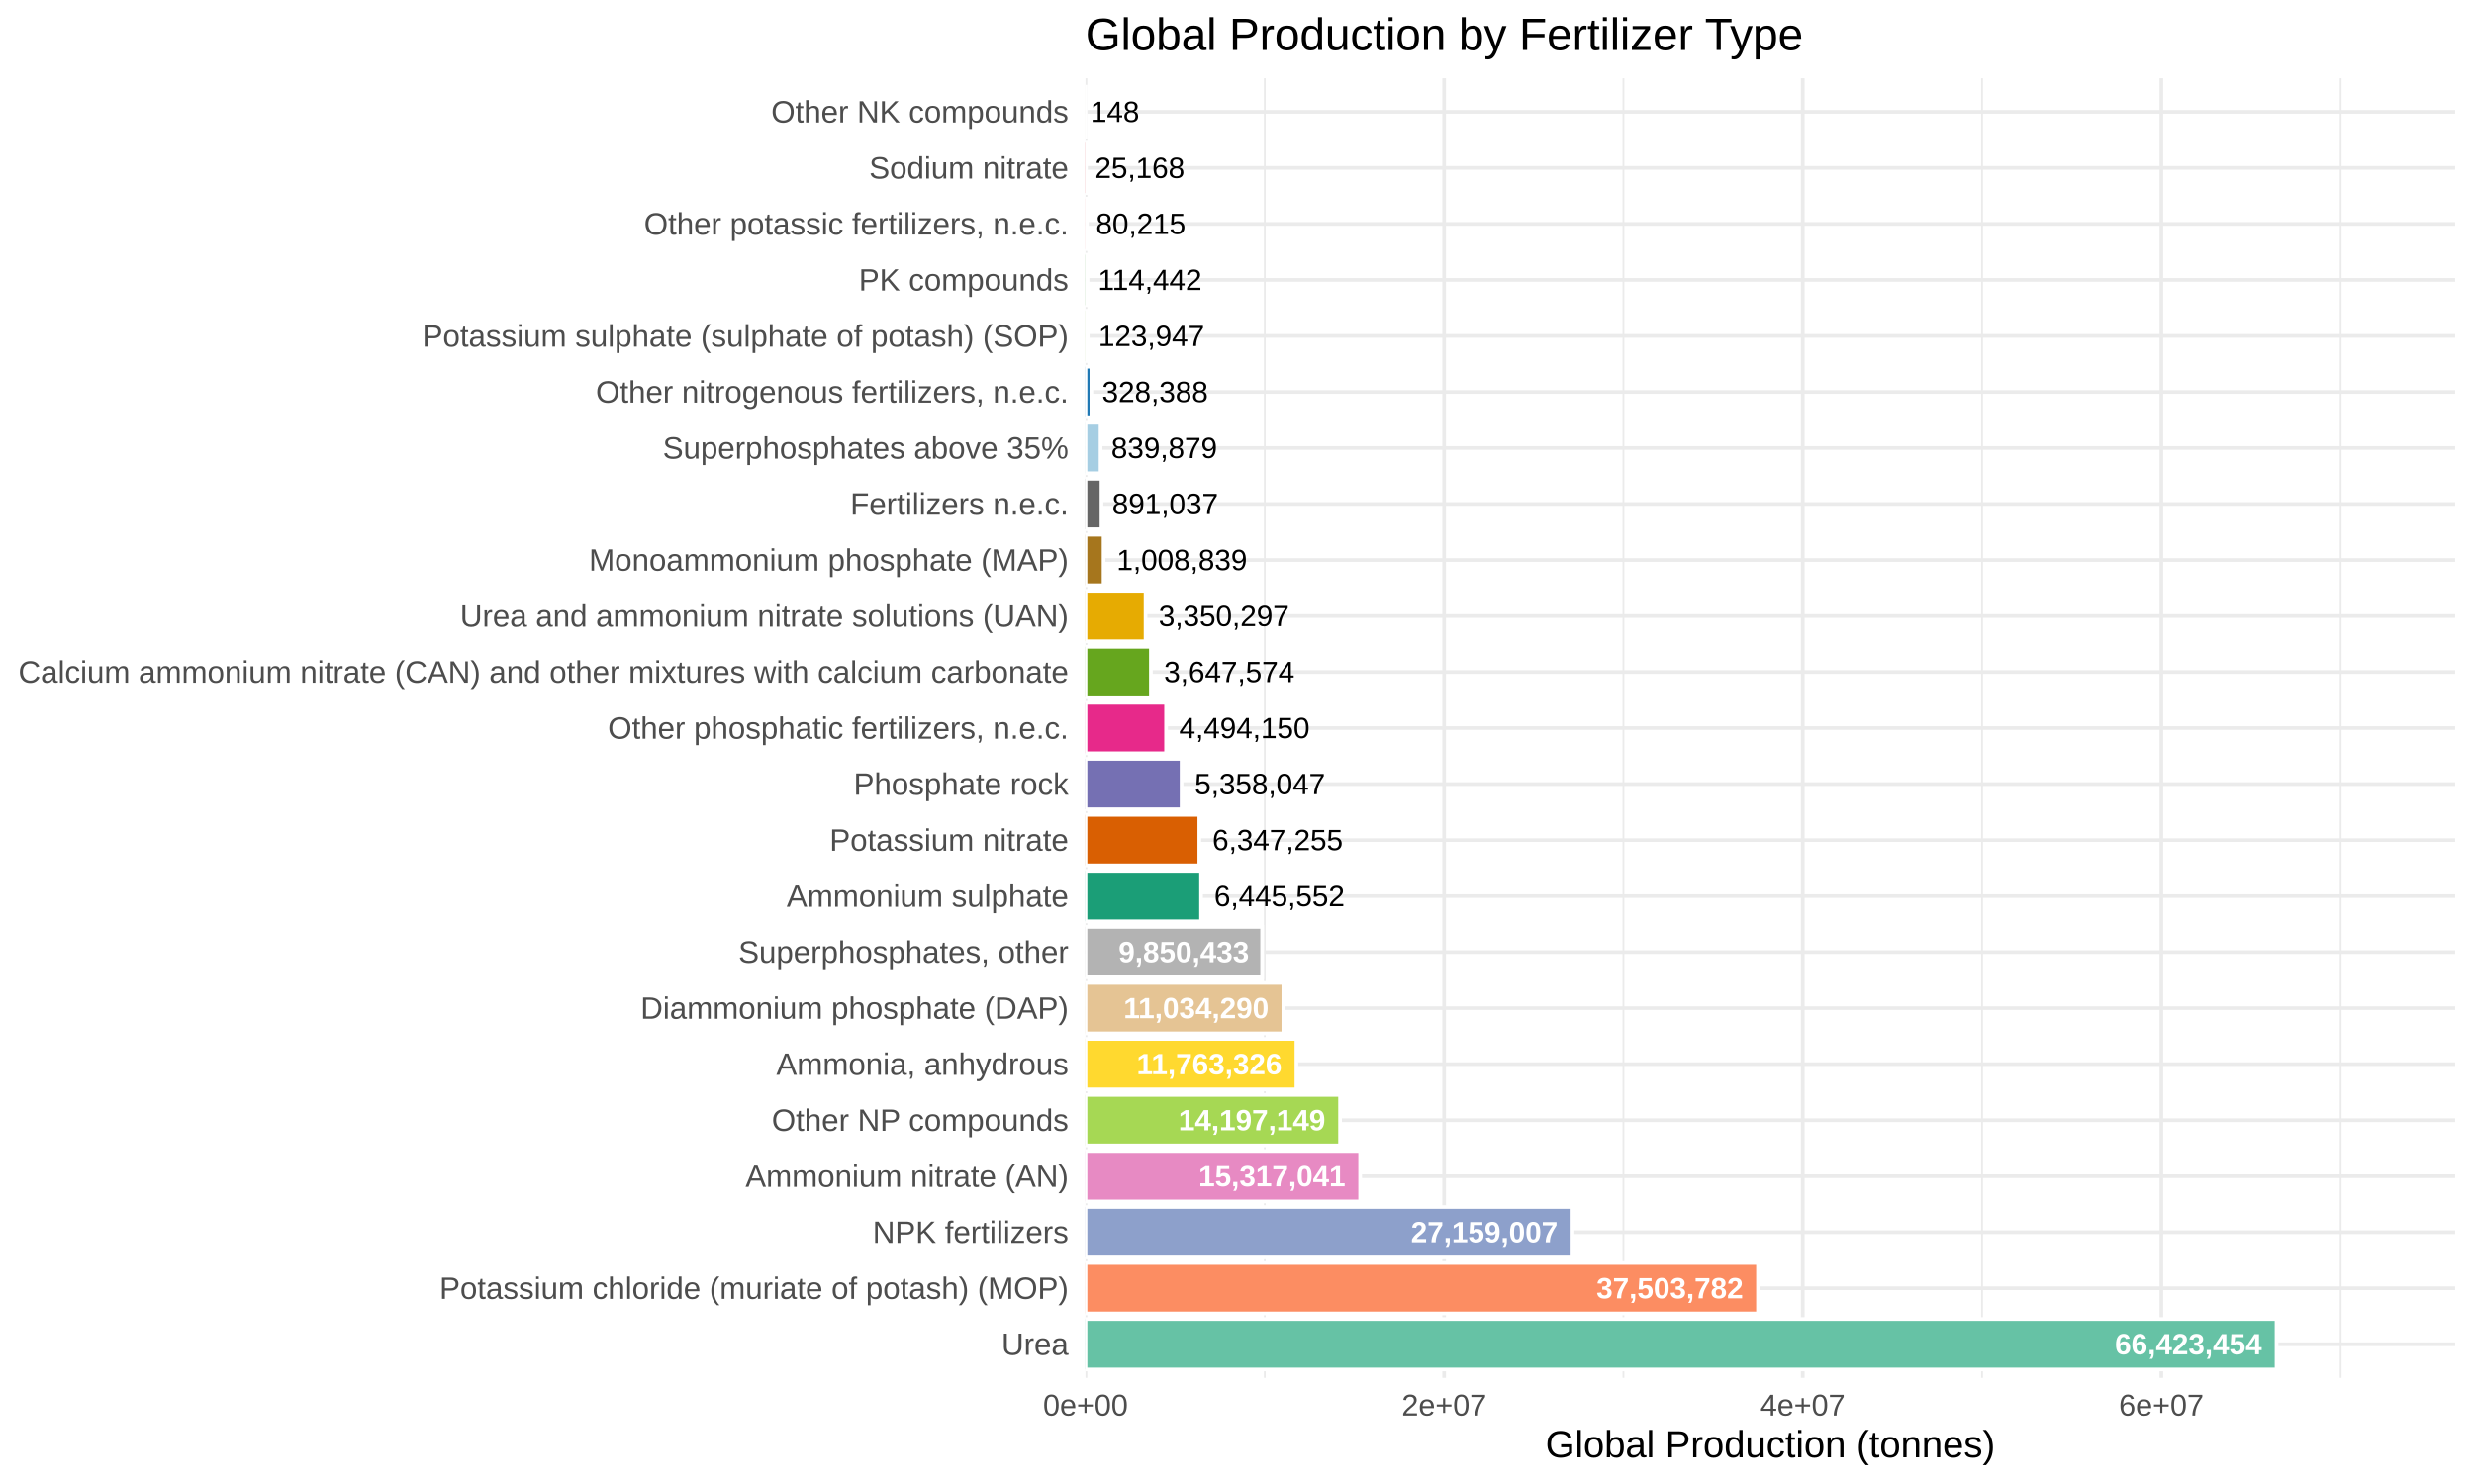
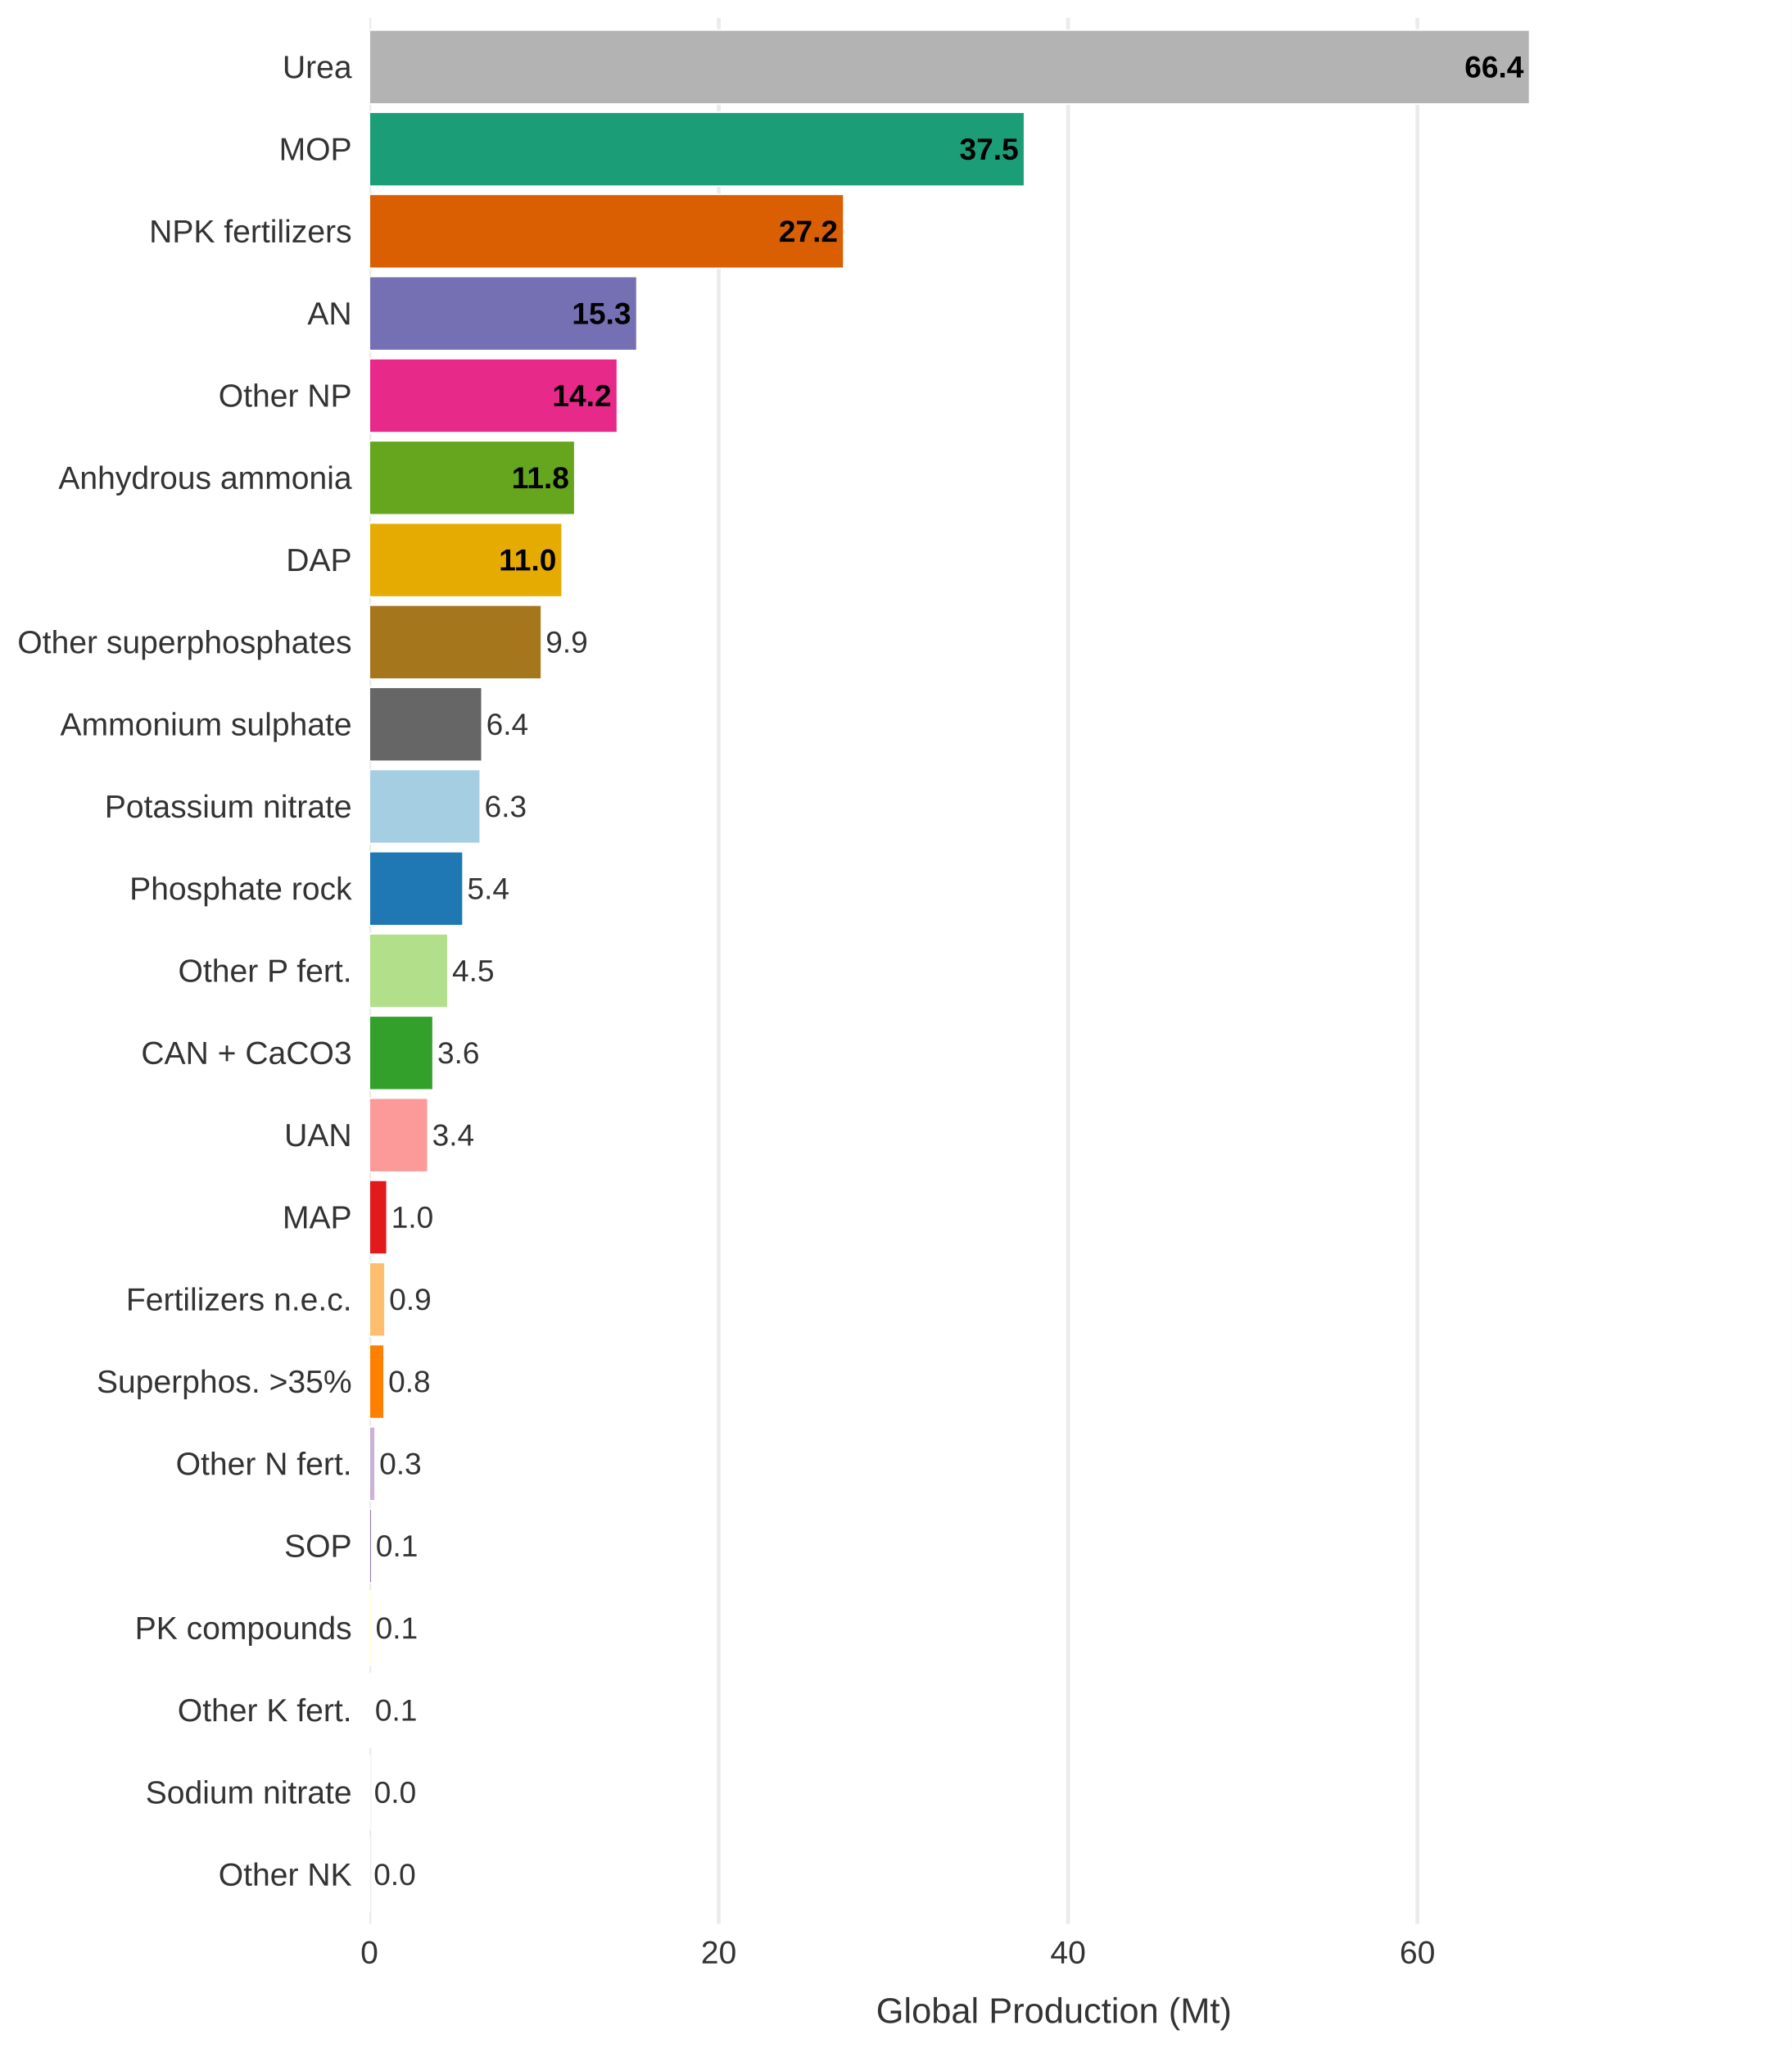
- <svg xmlns="http://www.w3.org/2000/svg" width="720.00pt" height="432.00pt" viewBox="0 0 720.00 432.00">
+ <svg xmlns="http://www.w3.org/2000/svg" width="504.00pt" height="576.00pt" viewBox="0 0 504.00 576.00">
  <g class="svglite">
    <defs>
      <style type="text/css">
    .svglite line, .svglite polyline, .svglite polygon, .svglite path, .svglite rect, .svglite circle {
      fill: none;
      stroke: #000000;
      stroke-linecap: round;
      stroke-linejoin: round;
      stroke-miterlimit: 10.00;
    }
    .svglite text {
      white-space: pre;
    }
    .svglite g.glyphgroup path {
      fill: inherit;
      stroke: none;
    }
  </style>
    </defs>
    <rect width="100%" height="100%" style="stroke: none; fill: #FFFFFF;" />
    <defs>
-       <clipPath id="cpMC4wMHw3MjAuMDB8MC4wMHw0MzIuMDA=">
-         <rect x="0.00" y="0.00" width="720.00" height="432.00" />
+       <clipPath id="cpMC4wMHw1MDQuMDB8MC4wMHw1NzYuMDA=">
+         <rect x="0.00" y="0.00" width="504.00" height="576.00" />
      </clipPath>
    </defs>
-     <g clip-path="url(#cpMC4wMHw3MjAuMDB8MC4wMHw0MzIuMDA=)">
-       <rect x="0.00" y="0.00" width="720.00" height="432.00" style="stroke-width: 1.07; stroke: none; fill: #FFFFFF;" />
+     <g clip-path="url(#cpMC4wMHw1MDQuMDB8MC4wMHw1NzYuMDA=)">
+       <rect x="0.00" y="0.00" width="504.00" height="576.00" style="stroke-width: 1.07; stroke: none; fill: #FFFFFF;" />
    </g>
    <defs>
-       <clipPath id="cpMzE1LjkxfDcxNC41MnwyMi43OHw0MDEuMTA=">
-         <rect x="315.91" y="22.78" width="398.61" height="378.32" />
+       <clipPath id="cpMTAzLjkxfDQ4OS4wNnw0Ljk4fDU0MS4wOQ==">
+         <rect x="103.91" y="4.98" width="385.14" height="536.11" />
      </clipPath>
    </defs>
-     <g clip-path="url(#cpMzE1LjkxfDcxNC41MnwyMi43OHw0MDEuMTA=)">
-       <polyline points="368.09,401.10 368.09,22.78 " style="stroke-width: 0.53; stroke: #EBEBEB; stroke-linecap: butt;" />
-       <polyline points="472.46,401.10 472.46,22.78 " style="stroke-width: 0.53; stroke: #EBEBEB; stroke-linecap: butt;" />
-       <polyline points="576.83,401.10 576.83,22.78 " style="stroke-width: 0.53; stroke: #EBEBEB; stroke-linecap: butt;" />
-       <polyline points="681.19,401.10 681.19,22.78 " style="stroke-width: 0.53; stroke: #EBEBEB; stroke-linecap: butt;" />
-       <polyline points="315.91,391.32 714.52,391.32 " style="stroke-width: 1.07; stroke: #EBEBEB; stroke-linecap: butt;" />
-       <polyline points="315.91,375.01 714.52,375.01 " style="stroke-width: 1.07; stroke: #EBEBEB; stroke-linecap: butt;" />
-       <polyline points="315.91,358.70 714.52,358.70 " style="stroke-width: 1.07; stroke: #EBEBEB; stroke-linecap: butt;" />
-       <polyline points="315.91,342.40 714.52,342.40 " style="stroke-width: 1.07; stroke: #EBEBEB; stroke-linecap: butt;" />
-       <polyline points="315.91,326.09 714.52,326.09 " style="stroke-width: 1.07; stroke: #EBEBEB; stroke-linecap: butt;" />
-       <polyline points="315.91,309.78 714.52,309.78 " style="stroke-width: 1.07; stroke: #EBEBEB; stroke-linecap: butt;" />
-       <polyline points="315.91,293.48 714.52,293.48 " style="stroke-width: 1.07; stroke: #EBEBEB; stroke-linecap: butt;" />
-       <polyline points="315.91,277.17 714.52,277.17 " style="stroke-width: 1.07; stroke: #EBEBEB; stroke-linecap: butt;" />
-       <polyline points="315.91,260.86 714.52,260.86 " style="stroke-width: 1.07; stroke: #EBEBEB; stroke-linecap: butt;" />
-       <polyline points="315.91,244.56 714.52,244.56 " style="stroke-width: 1.07; stroke: #EBEBEB; stroke-linecap: butt;" />
-       <polyline points="315.91,228.25 714.52,228.25 " style="stroke-width: 1.07; stroke: #EBEBEB; stroke-linecap: butt;" />
-       <polyline points="315.91,211.94 714.52,211.94 " style="stroke-width: 1.07; stroke: #EBEBEB; stroke-linecap: butt;" />
-       <polyline points="315.91,195.63 714.52,195.63 " style="stroke-width: 1.07; stroke: #EBEBEB; stroke-linecap: butt;" />
-       <polyline points="315.91,179.33 714.52,179.33 " style="stroke-width: 1.07; stroke: #EBEBEB; stroke-linecap: butt;" />
-       <polyline points="315.91,163.02 714.52,163.02 " style="stroke-width: 1.07; stroke: #EBEBEB; stroke-linecap: butt;" />
-       <polyline points="315.91,146.71 714.52,146.71 " style="stroke-width: 1.07; stroke: #EBEBEB; stroke-linecap: butt;" />
-       <polyline points="315.91,130.41 714.52,130.41 " style="stroke-width: 1.07; stroke: #EBEBEB; stroke-linecap: butt;" />
-       <polyline points="315.91,114.10 714.52,114.10 " style="stroke-width: 1.07; stroke: #EBEBEB; stroke-linecap: butt;" />
-       <polyline points="315.91,97.79 714.52,97.79 " style="stroke-width: 1.07; stroke: #EBEBEB; stroke-linecap: butt;" />
-       <polyline points="315.91,81.49 714.52,81.49 " style="stroke-width: 1.07; stroke: #EBEBEB; stroke-linecap: butt;" />
-       <polyline points="315.91,65.18 714.52,65.18 " style="stroke-width: 1.07; stroke: #EBEBEB; stroke-linecap: butt;" />
-       <polyline points="315.91,48.87 714.52,48.87 " style="stroke-width: 1.07; stroke: #EBEBEB; stroke-linecap: butt;" />
-       <polyline points="315.91,32.57 714.52,32.57 " style="stroke-width: 1.07; stroke: #EBEBEB; stroke-linecap: butt;" />
-       <polyline points="315.91,401.10 315.91,22.78 " style="stroke-width: 1.07; stroke: #EBEBEB; stroke-linecap: butt;" />
-       <polyline points="420.28,401.10 420.28,22.78 " style="stroke-width: 1.07; stroke: #EBEBEB; stroke-linecap: butt;" />
-       <polyline points="524.64,401.10 524.64,22.78 " style="stroke-width: 1.07; stroke: #EBEBEB; stroke-linecap: butt;" />
-       <polyline points="629.01,401.10 629.01,22.78 " style="stroke-width: 1.07; stroke: #EBEBEB; stroke-linecap: butt;" />
-       <rect x="315.91" y="383.98" width="346.62" height="14.68" style="stroke-width: 1.07; stroke: #FFFFFF; stroke-linecap: butt; stroke-linejoin: miter; fill: #66C2A5;" />
-       <rect x="315.91" y="367.67" width="195.71" height="14.68" style="stroke-width: 1.07; stroke: #FFFFFF; stroke-linecap: butt; stroke-linejoin: miter; fill: #FC8D62;" />
-       <rect x="315.91" y="351.37" width="141.72" height="14.68" style="stroke-width: 1.07; stroke: #FFFFFF; stroke-linecap: butt; stroke-linejoin: miter; fill: #8DA0CB;" />
-       <rect x="315.91" y="335.06" width="79.93" height="14.68" style="stroke-width: 1.07; stroke: #FFFFFF; stroke-linecap: butt; stroke-linejoin: miter; fill: #E78AC3;" />
-       <rect x="315.91" y="318.75" width="74.08" height="14.68" style="stroke-width: 1.07; stroke: #FFFFFF; stroke-linecap: butt; stroke-linejoin: miter; fill: #A6D854;" />
-       <rect x="315.91" y="302.44" width="61.38" height="14.68" style="stroke-width: 1.07; stroke: #FFFFFF; stroke-linecap: butt; stroke-linejoin: miter; fill: #FFD92F;" />
-       <rect x="315.91" y="286.14" width="57.58" height="14.68" style="stroke-width: 1.07; stroke: #FFFFFF; stroke-linecap: butt; stroke-linejoin: miter; fill: #E5C494;" />
-       <rect x="315.91" y="269.83" width="51.40" height="14.68" style="stroke-width: 1.07; stroke: #FFFFFF; stroke-linecap: butt; stroke-linejoin: miter; fill: #B3B3B3;" />
-       <rect x="315.91" y="253.52" width="33.63" height="14.68" style="stroke-width: 1.07; stroke: #FFFFFF; stroke-linecap: butt; stroke-linejoin: miter; fill: #1B9E77;" />
-       <rect x="315.91" y="237.22" width="33.12" height="14.68" style="stroke-width: 1.07; stroke: #FFFFFF; stroke-linecap: butt; stroke-linejoin: miter; fill: #D95F02;" />
-       <rect x="315.91" y="220.91" width="27.96" height="14.68" style="stroke-width: 1.07; stroke: #FFFFFF; stroke-linecap: butt; stroke-linejoin: miter; fill: #7570B3;" />
-       <rect x="315.91" y="204.60" width="23.45" height="14.68" style="stroke-width: 1.07; stroke: #FFFFFF; stroke-linecap: butt; stroke-linejoin: miter; fill: #E7298A;" />
-       <rect x="315.91" y="188.30" width="19.03" height="14.68" style="stroke-width: 1.07; stroke: #FFFFFF; stroke-linecap: butt; stroke-linejoin: miter; fill: #66A61E;" />
-       <rect x="315.91" y="171.99" width="17.48" height="14.68" style="stroke-width: 1.07; stroke: #FFFFFF; stroke-linecap: butt; stroke-linejoin: miter; fill: #E6AB02;" />
-       <rect x="315.91" y="155.68" width="5.26" height="14.68" style="stroke-width: 1.07; stroke: #FFFFFF; stroke-linecap: butt; stroke-linejoin: miter; fill: #A6761D;" />
-       <rect x="315.91" y="139.38" width="4.65" height="14.68" style="stroke-width: 1.07; stroke: #FFFFFF; stroke-linecap: butt; stroke-linejoin: miter; fill: #666666;" />
-       <rect x="315.91" y="123.07" width="4.38" height="14.68" style="stroke-width: 1.07; stroke: #FFFFFF; stroke-linecap: butt; stroke-linejoin: miter; fill: #A6CEE3;" />
-       <rect x="315.91" y="106.76" width="1.71" height="14.68" style="stroke-width: 1.07; stroke: #FFFFFF; stroke-linecap: butt; stroke-linejoin: miter; fill: #1F78B4;" />
-       <rect x="315.91" y="90.45" width="0.65" height="14.68" style="stroke-width: 1.07; stroke: #FFFFFF; stroke-linecap: butt; stroke-linejoin: miter; fill: #B2DF8A;" />
-       <rect x="315.91" y="74.15" width="0.60" height="14.68" style="stroke-width: 1.07; stroke: #FFFFFF; stroke-linecap: butt; stroke-linejoin: miter; fill: #33A02C;" />
-       <rect x="315.91" y="57.84" width="0.42" height="14.68" style="stroke-width: 1.07; stroke: #FFFFFF; stroke-linecap: butt; stroke-linejoin: miter; fill: #FB9A99;" />
-       <rect x="315.91" y="41.53" width="0.13" height="14.68" style="stroke-width: 1.07; stroke: #FFFFFF; stroke-linecap: butt; stroke-linejoin: miter; fill: #E31A1C;" />
-       <rect x="315.91" y="25.23" width="0.001" height="14.68" style="stroke-width: 1.07; stroke: #FFFFFF; stroke-linecap: butt; stroke-linejoin: miter; fill: #FDBF6F;" />
-       <text x="658.25" y="394.25" text-anchor="end" style="font-size: 8.54px; font-weight: bold;fill: #FFFFFF; font-family: &quot;Arimo&quot;;" textLength="42.75px" lengthAdjust="spacingAndGlyphs">66,423,454</text>
-       <text x="507.34" y="377.95" text-anchor="end" style="font-size: 8.54px; font-weight: bold;fill: #FFFFFF; font-family: &quot;Arimo&quot;;" textLength="42.75px" lengthAdjust="spacingAndGlyphs">37,503,782</text>
-       <text x="453.36" y="361.64" text-anchor="end" style="font-size: 8.54px; font-weight: bold;fill: #FFFFFF; font-family: &quot;Arimo&quot;;" textLength="42.75px" lengthAdjust="spacingAndGlyphs">27,159,007</text>
-       <text x="391.56" y="345.33" text-anchor="end" style="font-size: 8.54px; font-weight: bold;fill: #FFFFFF; font-family: &quot;Arimo&quot;;" textLength="42.75px" lengthAdjust="spacingAndGlyphs">15,317,041</text>
-       <text x="385.72" y="329.03" text-anchor="end" style="font-size: 8.54px; font-weight: bold;fill: #FFFFFF; font-family: &quot;Arimo&quot;;" textLength="42.75px" lengthAdjust="spacingAndGlyphs">14,197,149</text>
-       <text x="373.07" y="312.72" text-anchor="end" style="font-size: 8.54px; font-weight: bold;fill: #FFFFFF; font-family: &quot;Arimo&quot;;" textLength="42.28px" lengthAdjust="spacingAndGlyphs">11,763,326</text>
-       <text x="369.26" y="296.41" text-anchor="end" style="font-size: 8.54px; font-weight: bold;fill: #FFFFFF; font-family: &quot;Arimo&quot;;" textLength="42.28px" lengthAdjust="spacingAndGlyphs">11,034,290</text>
-       <text x="363.51" y="280.11" text-anchor="end" style="font-size: 8.54px; font-weight: bold;fill: #FFFFFF; font-family: &quot;Arimo&quot;;" textLength="38.00px" lengthAdjust="spacingAndGlyphs">9,850,433</text>
-       <text x="353.35" y="263.80" style="font-size: 8.54px; font-family: &quot;Arimo&quot;;" textLength="38.00px" lengthAdjust="spacingAndGlyphs">6,445,552</text>
-       <text x="352.83" y="247.49" style="font-size: 8.54px; font-family: &quot;Arimo&quot;;" textLength="38.00px" lengthAdjust="spacingAndGlyphs">6,347,255</text>
-       <text x="347.67" y="231.19" style="font-size: 8.54px; font-family: &quot;Arimo&quot;;" textLength="38.00px" lengthAdjust="spacingAndGlyphs">5,358,047</text>
-       <text x="343.16" y="214.88" style="font-size: 8.54px; font-family: &quot;Arimo&quot;;" textLength="38.00px" lengthAdjust="spacingAndGlyphs">4,494,150</text>
-       <text x="338.75" y="198.57" style="font-size: 8.54px; font-family: &quot;Arimo&quot;;" textLength="38.00px" lengthAdjust="spacingAndGlyphs">3,647,574</text>
-       <text x="337.19" y="182.27" style="font-size: 8.54px; font-family: &quot;Arimo&quot;;" textLength="38.00px" lengthAdjust="spacingAndGlyphs">3,350,297</text>
-       <text x="324.98" y="165.96" style="font-size: 8.54px; font-family: &quot;Arimo&quot;;" textLength="38.00px" lengthAdjust="spacingAndGlyphs">1,008,839</text>
-       <text x="323.65" y="149.65" style="font-size: 8.54px; font-family: &quot;Arimo&quot;;" textLength="30.88px" lengthAdjust="spacingAndGlyphs">891,037</text>
-       <text x="323.38" y="133.34" style="font-size: 8.54px; font-family: &quot;Arimo&quot;;" textLength="30.88px" lengthAdjust="spacingAndGlyphs">839,879</text>
-       <text x="320.71" y="117.04" style="font-size: 8.54px; font-family: &quot;Arimo&quot;;" textLength="30.88px" lengthAdjust="spacingAndGlyphs">328,388</text>
-       <text x="319.65" y="100.73" style="font-size: 8.54px; font-family: &quot;Arimo&quot;;" textLength="30.88px" lengthAdjust="spacingAndGlyphs">123,947</text>
-       <text x="319.53" y="84.42" style="font-size: 8.54px; font-family: &quot;Arimo&quot;;" textLength="30.23px" lengthAdjust="spacingAndGlyphs">114,442</text>
-       <text x="318.94" y="68.12" style="font-size: 8.54px; font-family: &quot;Arimo&quot;;" textLength="26.12px" lengthAdjust="spacingAndGlyphs">80,215</text>
-       <text x="318.65" y="51.81" style="font-size: 8.54px; font-family: &quot;Arimo&quot;;" textLength="26.12px" lengthAdjust="spacingAndGlyphs">25,168</text>
-       <text x="317.34" y="35.50" style="font-size: 8.54px; font-family: &quot;Arimo&quot;;" textLength="14.25px" lengthAdjust="spacingAndGlyphs">148</text>
+     <g clip-path="url(#cpMTAzLjkxfDQ4OS4wNnw0Ljk4fDU0MS4wOQ==)">
+       <polyline points="103.91,541.09 103.91,4.98 " style="stroke-width: 1.07; stroke: #EBEBEB; stroke-linecap: butt;" />
+       <polyline points="202.19,541.09 202.19,4.98 " style="stroke-width: 1.07; stroke: #EBEBEB; stroke-linecap: butt;" />
+       <polyline points="300.47,541.09 300.47,4.98 " style="stroke-width: 1.07; stroke: #EBEBEB; stroke-linecap: butt;" />
+       <polyline points="398.74,541.09 398.74,4.98 " style="stroke-width: 1.07; stroke: #EBEBEB; stroke-linecap: butt;" />
+       <rect x="103.91" y="8.45" width="326.39" height="20.80" style="stroke-width: 0.43; stroke: #FFFFFF; stroke-linecap: butt; stroke-linejoin: miter; fill: #B3B3B3;" />
+       <rect x="103.91" y="31.56" width="184.29" height="20.80" style="stroke-width: 0.43; stroke: #FFFFFF; stroke-linecap: butt; stroke-linejoin: miter; fill: #1B9E77;" />
+       <rect x="103.91" y="54.66" width="133.45" height="20.80" style="stroke-width: 0.43; stroke: #FFFFFF; stroke-linecap: butt; stroke-linejoin: miter; fill: #D95F02;" />
+       <rect x="103.91" y="77.77" width="75.27" height="20.80" style="stroke-width: 0.43; stroke: #FFFFFF; stroke-linecap: butt; stroke-linejoin: miter; fill: #7570B3;" />
+       <rect x="103.91" y="100.88" width="69.76" height="20.80" style="stroke-width: 0.43; stroke: #FFFFFF; stroke-linecap: butt; stroke-linejoin: miter; fill: #E7298A;" />
+       <rect x="103.91" y="123.99" width="57.80" height="20.80" style="stroke-width: 0.43; stroke: #FFFFFF; stroke-linecap: butt; stroke-linejoin: miter; fill: #66A61E;" />
+       <rect x="103.91" y="147.10" width="54.22" height="20.80" style="stroke-width: 0.43; stroke: #FFFFFF; stroke-linecap: butt; stroke-linejoin: miter; fill: #E6AB02;" />
+       <rect x="103.91" y="170.20" width="48.40" height="20.80" style="stroke-width: 0.43; stroke: #FFFFFF; stroke-linecap: butt; stroke-linejoin: miter; fill: #A6761D;" />
+       <rect x="103.91" y="193.31" width="31.67" height="20.80" style="stroke-width: 0.43; stroke: #FFFFFF; stroke-linecap: butt; stroke-linejoin: miter; fill: #666666;" />
+       <rect x="103.91" y="216.42" width="31.19" height="20.80" style="stroke-width: 0.43; stroke: #FFFFFF; stroke-linecap: butt; stroke-linejoin: miter; fill: #A6CEE3;" />
+       <rect x="103.91" y="239.53" width="26.33" height="20.80" style="stroke-width: 0.43; stroke: #FFFFFF; stroke-linecap: butt; stroke-linejoin: miter; fill: #1F78B4;" />
+       <rect x="103.91" y="262.64" width="22.08" height="20.80" style="stroke-width: 0.43; stroke: #FFFFFF; stroke-linecap: butt; stroke-linejoin: miter; fill: #B2DF8A;" />
+       <rect x="103.91" y="285.74" width="17.92" height="20.80" style="stroke-width: 0.43; stroke: #FFFFFF; stroke-linecap: butt; stroke-linejoin: miter; fill: #33A02C;" />
+       <rect x="103.91" y="308.85" width="16.46" height="20.80" style="stroke-width: 0.43; stroke: #FFFFFF; stroke-linecap: butt; stroke-linejoin: miter; fill: #FB9A99;" />
+       <rect x="103.91" y="331.96" width="4.96" height="20.80" style="stroke-width: 0.43; stroke: #FFFFFF; stroke-linecap: butt; stroke-linejoin: miter; fill: #E31A1C;" />
+       <rect x="103.91" y="355.07" width="4.38" height="20.80" style="stroke-width: 0.43; stroke: #FFFFFF; stroke-linecap: butt; stroke-linejoin: miter; fill: #FDBF6F;" />
+       <rect x="103.91" y="378.18" width="4.13" height="20.80" style="stroke-width: 0.43; stroke: #FFFFFF; stroke-linecap: butt; stroke-linejoin: miter; fill: #FF7F00;" />
+       <rect x="103.91" y="401.29" width="1.61" height="20.80" style="stroke-width: 0.43; stroke: #FFFFFF; stroke-linecap: butt; stroke-linejoin: miter; fill: #CAB2D6;" />
+       <rect x="103.91" y="424.39" width="0.61" height="20.80" style="stroke-width: 0.43; stroke: #FFFFFF; stroke-linecap: butt; stroke-linejoin: miter; fill: #6A3D9A;" />
+       <rect x="103.91" y="447.50" width="0.56" height="20.80" style="stroke-width: 0.43; stroke: #FFFFFF; stroke-linecap: butt; stroke-linejoin: miter; fill: #FFFF99;" />
+       <rect x="103.91" y="470.61" width="0.39" height="20.80" style="stroke-width: 0.43; stroke: #FFFFFF; stroke-linecap: butt; stroke-linejoin: miter; fill: #B15928;" />
+       <rect x="103.91" y="493.72" width="0.12" height="20.80" style="stroke-width: 0.43; stroke: #FFFFFF; stroke-linecap: butt; stroke-linejoin: miter; fill: #E41A1C;" />
+       <rect x="103.91" y="516.83" width="0.001" height="20.80" style="stroke-width: 0.43; stroke: #FFFFFF; stroke-linecap: butt; stroke-linejoin: miter; fill: #999999;" />
+       <text x="428.64" y="21.78" text-anchor="end" style="font-size: 8.54px; font-weight: bold; font-family: &quot;Arimo&quot;;" textLength="16.62px" lengthAdjust="spacingAndGlyphs">66.4</text>
+       <text x="286.54" y="44.89" text-anchor="end" style="font-size: 8.54px; font-weight: bold; font-family: &quot;Arimo&quot;;" textLength="16.62px" lengthAdjust="spacingAndGlyphs">37.5</text>
+       <text x="235.70" y="68.00" text-anchor="end" style="font-size: 8.54px; font-weight: bold; font-family: &quot;Arimo&quot;;" textLength="16.62px" lengthAdjust="spacingAndGlyphs">27.2</text>
+       <text x="177.52" y="91.11" text-anchor="end" style="font-size: 8.54px; font-weight: bold; font-family: &quot;Arimo&quot;;" textLength="16.62px" lengthAdjust="spacingAndGlyphs">15.3</text>
+       <text x="172.01" y="114.22" text-anchor="end" style="font-size: 8.54px; font-weight: bold; font-family: &quot;Arimo&quot;;" textLength="16.62px" lengthAdjust="spacingAndGlyphs">14.2</text>
+       <text x="160.10" y="137.32" text-anchor="end" style="font-size: 8.54px; font-weight: bold; font-family: &quot;Arimo&quot;;" textLength="16.16px" lengthAdjust="spacingAndGlyphs">11.8</text>
+       <text x="156.52" y="160.43" text-anchor="end" style="font-size: 8.54px; font-weight: bold; font-family: &quot;Arimo&quot;;" textLength="16.16px" lengthAdjust="spacingAndGlyphs">11.0</text>
+       <text x="153.50" y="183.54" style="font-size: 8.54px;fill: #333333; font-family: &quot;Arimo&quot;;" textLength="11.88px" lengthAdjust="spacingAndGlyphs">9.9</text>
+       <text x="136.77" y="206.65" style="font-size: 8.54px;fill: #333333; font-family: &quot;Arimo&quot;;" textLength="11.88px" lengthAdjust="spacingAndGlyphs">6.4</text>
+       <text x="136.29" y="229.76" style="font-size: 8.54px;fill: #333333; font-family: &quot;Arimo&quot;;" textLength="11.88px" lengthAdjust="spacingAndGlyphs">6.3</text>
+       <text x="131.43" y="252.86" style="font-size: 8.54px;fill: #333333; font-family: &quot;Arimo&quot;;" textLength="11.88px" lengthAdjust="spacingAndGlyphs">5.4</text>
+       <text x="127.18" y="275.97" style="font-size: 8.54px;fill: #333333; font-family: &quot;Arimo&quot;;" textLength="11.88px" lengthAdjust="spacingAndGlyphs">4.5</text>
+       <text x="123.02" y="299.08" style="font-size: 8.54px;fill: #333333; font-family: &quot;Arimo&quot;;" textLength="11.88px" lengthAdjust="spacingAndGlyphs">3.6</text>
+       <text x="121.56" y="322.19" style="font-size: 8.54px;fill: #333333; font-family: &quot;Arimo&quot;;" textLength="11.88px" lengthAdjust="spacingAndGlyphs">3.4</text>
+       <text x="110.06" y="345.30" style="font-size: 8.54px;fill: #333333; font-family: &quot;Arimo&quot;;" textLength="11.88px" lengthAdjust="spacingAndGlyphs">1.0</text>
+       <text x="109.48" y="368.41" style="font-size: 8.54px;fill: #333333; font-family: &quot;Arimo&quot;;" textLength="11.88px" lengthAdjust="spacingAndGlyphs">0.9</text>
+       <text x="109.23" y="391.51" style="font-size: 8.54px;fill: #333333; font-family: &quot;Arimo&quot;;" textLength="11.88px" lengthAdjust="spacingAndGlyphs">0.8</text>
+       <text x="106.71" y="414.62" style="font-size: 8.54px;fill: #333333; font-family: &quot;Arimo&quot;;" textLength="11.88px" lengthAdjust="spacingAndGlyphs">0.3</text>
+       <text x="105.71" y="437.73" style="font-size: 8.54px;fill: #333333; font-family: &quot;Arimo&quot;;" textLength="11.88px" lengthAdjust="spacingAndGlyphs">0.1</text>
+       <text x="105.66" y="460.84" style="font-size: 8.54px;fill: #333333; font-family: &quot;Arimo&quot;;" textLength="11.88px" lengthAdjust="spacingAndGlyphs">0.1</text>
+       <text x="105.49" y="483.95" style="font-size: 8.54px;fill: #333333; font-family: &quot;Arimo&quot;;" textLength="11.88px" lengthAdjust="spacingAndGlyphs">0.1</text>
+       <text x="105.22" y="507.05" style="font-size: 8.54px;fill: #333333; font-family: &quot;Arimo&quot;;" textLength="11.88px" lengthAdjust="spacingAndGlyphs">0.0</text>
+       <text x="105.10" y="530.16" style="font-size: 8.54px;fill: #333333; font-family: &quot;Arimo&quot;;" textLength="11.88px" lengthAdjust="spacingAndGlyphs">0.0</text>
    </g>
-     <g clip-path="url(#cpMC4wMHw3MjAuMDB8MC4wMHw0MzIuMDA=)">
-       <text x="310.98" y="394.41" text-anchor="end" style="font-size: 9.00px;fill: #4D4D4D; font-family: &quot;Arimo&quot;;" textLength="19.50px" lengthAdjust="spacingAndGlyphs">Urea</text>
-       <text x="310.98" y="378.11" text-anchor="end" style="font-size: 9.00px;fill: #4D4D4D; font-family: &quot;Arimo&quot;;" textLength="183.00px" lengthAdjust="spacingAndGlyphs">Potassium chloride (muriate of potash) (MOP)</text>
-       <text x="310.98" y="361.80" text-anchor="end" style="font-size: 9.00px;fill: #4D4D4D; font-family: &quot;Arimo&quot;;" textLength="57.00px" lengthAdjust="spacingAndGlyphs">NPK fertilizers</text>
-       <text x="310.98" y="345.49" text-anchor="end" style="font-size: 9.00px;fill: #4D4D4D; font-family: &quot;Arimo&quot;;" textLength="94.00px" lengthAdjust="spacingAndGlyphs">Ammonium nitrate (AN)</text>
-       <text x="310.98" y="329.19" text-anchor="end" style="font-size: 9.00px;fill: #4D4D4D; font-family: &quot;Arimo&quot;;" textLength="86.34px" lengthAdjust="spacingAndGlyphs">Other NP compounds</text>
-       <text x="310.98" y="312.88" text-anchor="end" style="font-size: 9.00px;fill: #4D4D4D; font-family: &quot;Arimo&quot;;" textLength="85.00px" lengthAdjust="spacingAndGlyphs">Ammonia, anhydrous</text>
-       <text x="310.98" y="296.57" text-anchor="end" style="font-size: 9.00px;fill: #4D4D4D; font-family: &quot;Arimo&quot;;" textLength="124.50px" lengthAdjust="spacingAndGlyphs">Diammonium phosphate (DAP)</text>
-       <text x="310.98" y="280.26" text-anchor="end" style="font-size: 9.00px;fill: #4D4D4D; font-family: &quot;Arimo&quot;;" textLength="96.00px" lengthAdjust="spacingAndGlyphs">Superphosphates, other</text>
-       <text x="310.98" y="263.96" text-anchor="end" style="font-size: 9.00px;fill: #4D4D4D; font-family: &quot;Arimo&quot;;" textLength="82.00px" lengthAdjust="spacingAndGlyphs">Ammonium sulphate</text>
-       <text x="310.98" y="247.65" text-anchor="end" style="font-size: 9.00px;fill: #4D4D4D; font-family: &quot;Arimo&quot;;" textLength="69.50px" lengthAdjust="spacingAndGlyphs">Potassium nitrate</text>
-       <text x="310.98" y="231.34" text-anchor="end" style="font-size: 9.00px;fill: #4D4D4D; font-family: &quot;Arimo&quot;;" textLength="62.50px" lengthAdjust="spacingAndGlyphs">Phosphate rock</text>
-       <text x="310.98" y="215.04" text-anchor="end" style="font-size: 9.00px;fill: #4D4D4D; font-family: &quot;Arimo&quot;;" textLength="134.00px" lengthAdjust="spacingAndGlyphs">Other phosphatic fertilizers, n.e.c.</text>
-       <text x="310.98" y="198.73" text-anchor="end" style="font-size: 9.00px;fill: #4D4D4D; font-family: &quot;Arimo&quot;;" textLength="305.50px" lengthAdjust="spacingAndGlyphs">Calcium ammonium nitrate (CAN) and other mixtures with calcium carbonate</text>
-       <text x="310.98" y="182.42" text-anchor="end" style="font-size: 9.00px;fill: #4D4D4D; font-family: &quot;Arimo&quot;;" textLength="177.00px" lengthAdjust="spacingAndGlyphs">Urea and ammonium nitrate solutions (UAN)</text>
-       <text x="310.98" y="166.12" text-anchor="end" style="font-size: 9.00px;fill: #4D4D4D; font-family: &quot;Arimo&quot;;" textLength="139.50px" lengthAdjust="spacingAndGlyphs">Monoammonium phosphate (MAP)</text>
-       <text x="310.98" y="149.81" text-anchor="end" style="font-size: 9.00px;fill: #4D4D4D; font-family: &quot;Arimo&quot;;" textLength="63.50px" lengthAdjust="spacingAndGlyphs">Fertilizers n.e.c.</text>
-       <text x="310.98" y="133.50" text-anchor="end" style="font-size: 9.00px;fill: #4D4D4D; font-family: &quot;Arimo&quot;;" textLength="118.00px" lengthAdjust="spacingAndGlyphs">Superphosphates above 35%</text>
-       <text x="310.98" y="117.20" text-anchor="end" style="font-size: 9.00px;fill: #4D4D4D; font-family: &quot;Arimo&quot;;" textLength="137.50px" lengthAdjust="spacingAndGlyphs">Other nitrogenous fertilizers, n.e.c.</text>
-       <text x="310.98" y="100.89" text-anchor="end" style="font-size: 9.00px;fill: #4D4D4D; font-family: &quot;Arimo&quot;;" textLength="188.00px" lengthAdjust="spacingAndGlyphs">Potassium sulphate (sulphate of potash) (SOP)</text>
-       <text x="310.98" y="84.58" text-anchor="end" style="font-size: 9.00px;fill: #4D4D4D; font-family: &quot;Arimo&quot;;" textLength="61.00px" lengthAdjust="spacingAndGlyphs">PK compounds</text>
-       <text x="310.98" y="68.28" text-anchor="end" style="font-size: 9.00px;fill: #4D4D4D; font-family: &quot;Arimo&quot;;" textLength="123.50px" lengthAdjust="spacingAndGlyphs">Other potassic fertilizers, n.e.c.</text>
-       <text x="310.98" y="51.97" text-anchor="end" style="font-size: 9.00px;fill: #4D4D4D; font-family: &quot;Arimo&quot;;" textLength="58.00px" lengthAdjust="spacingAndGlyphs">Sodium nitrate</text>
-       <text x="310.98" y="35.66" text-anchor="end" style="font-size: 9.00px;fill: #4D4D4D; font-family: &quot;Arimo&quot;;" textLength="86.50px" lengthAdjust="spacingAndGlyphs">Other NK compounds</text>
-       <text x="315.91" y="412.09" text-anchor="middle" style="font-size: 8.80px;fill: #4D4D4D; font-family: &quot;Arimo&quot;;" textLength="24.70px" lengthAdjust="spacingAndGlyphs">0e+00</text>
-       <text x="420.28" y="412.09" text-anchor="middle" style="font-size: 8.80px;fill: #4D4D4D; font-family: &quot;Arimo&quot;;" textLength="24.70px" lengthAdjust="spacingAndGlyphs">2e+07</text>
-       <text x="524.64" y="412.09" text-anchor="middle" style="font-size: 8.80px;fill: #4D4D4D; font-family: &quot;Arimo&quot;;" textLength="24.70px" lengthAdjust="spacingAndGlyphs">4e+07</text>
-       <text x="629.01" y="412.09" text-anchor="middle" style="font-size: 8.80px;fill: #4D4D4D; font-family: &quot;Arimo&quot;;" textLength="24.70px" lengthAdjust="spacingAndGlyphs">6e+07</text>
-       <text x="515.22" y="424.23" text-anchor="middle" style="font-size: 11.00px; font-family: &quot;Arimo&quot;;" textLength="130.94px" lengthAdjust="spacingAndGlyphs">Global Production (tonnes)</text>
-       <text x="315.91" y="14.56" style="font-size: 13.20px; font-family: &quot;Arimo&quot;;" textLength="208.58px" lengthAdjust="spacingAndGlyphs">Global Production by Fertilizer Type</text>
+     <g clip-path="url(#cpMC4wMHw1MDQuMDB8MC4wMHw1NzYuMDA=)">
+       <text x="98.98" y="530.32" text-anchor="end" style="font-size: 9.00px;fill: #333333; font-family: &quot;Arimo&quot;;" textLength="37.50px" lengthAdjust="spacingAndGlyphs">Other NK</text>
+       <text x="98.98" y="507.21" text-anchor="end" style="font-size: 9.00px;fill: #333333; font-family: &quot;Arimo&quot;;" textLength="58.00px" lengthAdjust="spacingAndGlyphs">Sodium nitrate</text>
+       <text x="98.98" y="484.10" text-anchor="end" style="font-size: 9.00px;fill: #333333; font-family: &quot;Arimo&quot;;" textLength="49.00px" lengthAdjust="spacingAndGlyphs">Other K fert.</text>
+       <text x="98.98" y="461.00" text-anchor="end" style="font-size: 9.00px;fill: #333333; font-family: &quot;Arimo&quot;;" textLength="61.00px" lengthAdjust="spacingAndGlyphs">PK compounds</text>
+       <text x="98.98" y="437.89" text-anchor="end" style="font-size: 9.00px;fill: #333333; font-family: &quot;Arimo&quot;;" textLength="19.00px" lengthAdjust="spacingAndGlyphs">SOP</text>
+       <text x="98.98" y="414.78" text-anchor="end" style="font-size: 9.00px;fill: #333333; font-family: &quot;Arimo&quot;;" textLength="49.50px" lengthAdjust="spacingAndGlyphs">Other N fert.</text>
+       <text x="98.98" y="391.67" text-anchor="end" style="font-size: 9.00px;fill: #333333; font-family: &quot;Arimo&quot;;" textLength="71.75px" lengthAdjust="spacingAndGlyphs">Superphos. &gt;35%</text>
+       <text x="98.98" y="368.56" text-anchor="end" style="font-size: 9.00px;fill: #333333; font-family: &quot;Arimo&quot;;" textLength="63.50px" lengthAdjust="spacingAndGlyphs">Fertilizers n.e.c.</text>
+       <text x="98.98" y="345.46" text-anchor="end" style="font-size: 9.00px;fill: #333333; font-family: &quot;Arimo&quot;;" textLength="19.50px" lengthAdjust="spacingAndGlyphs">MAP</text>
+       <text x="98.98" y="322.35" text-anchor="end" style="font-size: 9.00px;fill: #333333; font-family: &quot;Arimo&quot;;" textLength="19.00px" lengthAdjust="spacingAndGlyphs">UAN</text>
+       <text x="98.98" y="299.24" text-anchor="end" style="font-size: 9.00px;fill: #333333; font-family: &quot;Arimo&quot;;" textLength="59.25px" lengthAdjust="spacingAndGlyphs">CAN + CaCO3</text>
+       <text x="98.98" y="276.13" text-anchor="end" style="font-size: 9.00px;fill: #333333; font-family: &quot;Arimo&quot;;" textLength="48.84px" lengthAdjust="spacingAndGlyphs">Other P fert.</text>
+       <text x="98.98" y="253.02" text-anchor="end" style="font-size: 9.00px;fill: #333333; font-family: &quot;Arimo&quot;;" textLength="62.50px" lengthAdjust="spacingAndGlyphs">Phosphate rock</text>
+       <text x="98.98" y="229.92" text-anchor="end" style="font-size: 9.00px;fill: #333333; font-family: &quot;Arimo&quot;;" textLength="69.50px" lengthAdjust="spacingAndGlyphs">Potassium nitrate</text>
+       <text x="98.98" y="206.81" text-anchor="end" style="font-size: 9.00px;fill: #333333; font-family: &quot;Arimo&quot;;" textLength="82.00px" lengthAdjust="spacingAndGlyphs">Ammonium sulphate</text>
+       <text x="98.98" y="183.70" text-anchor="end" style="font-size: 9.00px;fill: #333333; font-family: &quot;Arimo&quot;;" textLength="94.00px" lengthAdjust="spacingAndGlyphs">Other superphosphates</text>
+       <text x="98.98" y="160.59" text-anchor="end" style="font-size: 9.00px;fill: #333333; font-family: &quot;Arimo&quot;;" textLength="18.50px" lengthAdjust="spacingAndGlyphs">DAP</text>
+       <text x="98.98" y="137.48" text-anchor="end" style="font-size: 9.00px;fill: #333333; font-family: &quot;Arimo&quot;;" textLength="82.50px" lengthAdjust="spacingAndGlyphs">Anhydrous ammonia</text>
+       <text x="98.98" y="114.37" text-anchor="end" style="font-size: 9.00px;fill: #333333; font-family: &quot;Arimo&quot;;" textLength="37.50px" lengthAdjust="spacingAndGlyphs">Other NP</text>
+       <text x="98.98" y="91.27" text-anchor="end" style="font-size: 9.00px;fill: #333333; font-family: &quot;Arimo&quot;;" textLength="12.50px" lengthAdjust="spacingAndGlyphs">AN</text>
+       <text x="98.98" y="68.16" text-anchor="end" style="font-size: 9.00px;fill: #333333; font-family: &quot;Arimo&quot;;" textLength="57.00px" lengthAdjust="spacingAndGlyphs">NPK fertilizers</text>
+       <text x="98.98" y="45.05" text-anchor="end" style="font-size: 9.00px;fill: #333333; font-family: &quot;Arimo&quot;;" textLength="20.50px" lengthAdjust="spacingAndGlyphs">MOP</text>
+       <text x="98.98" y="21.94" text-anchor="end" style="font-size: 9.00px;fill: #333333; font-family: &quot;Arimo&quot;;" textLength="19.50px" lengthAdjust="spacingAndGlyphs">Urea</text>
+       <text x="103.91" y="552.21" text-anchor="middle" style="font-size: 9.00px;fill: #333333; font-family: &quot;Arimo&quot;;" textLength="5.00px" lengthAdjust="spacingAndGlyphs">0</text>
+       <text x="202.19" y="552.21" text-anchor="middle" style="font-size: 9.00px;fill: #333333; font-family: &quot;Arimo&quot;;" textLength="10.00px" lengthAdjust="spacingAndGlyphs">20</text>
+       <text x="300.47" y="552.21" text-anchor="middle" style="font-size: 9.00px;fill: #333333; font-family: &quot;Arimo&quot;;" textLength="10.00px" lengthAdjust="spacingAndGlyphs">40</text>
+       <text x="398.74" y="552.21" text-anchor="middle" style="font-size: 9.00px;fill: #333333; font-family: &quot;Arimo&quot;;" textLength="10.00px" lengthAdjust="spacingAndGlyphs">60</text>
+       <text x="296.48" y="568.94" text-anchor="middle" style="font-size: 10.00px;fill: #333333; font-family: &quot;Arimo&quot;;" textLength="100.05px" lengthAdjust="spacingAndGlyphs">Global Production (Mt)</text>
    </g>
  </g>
</svg>
